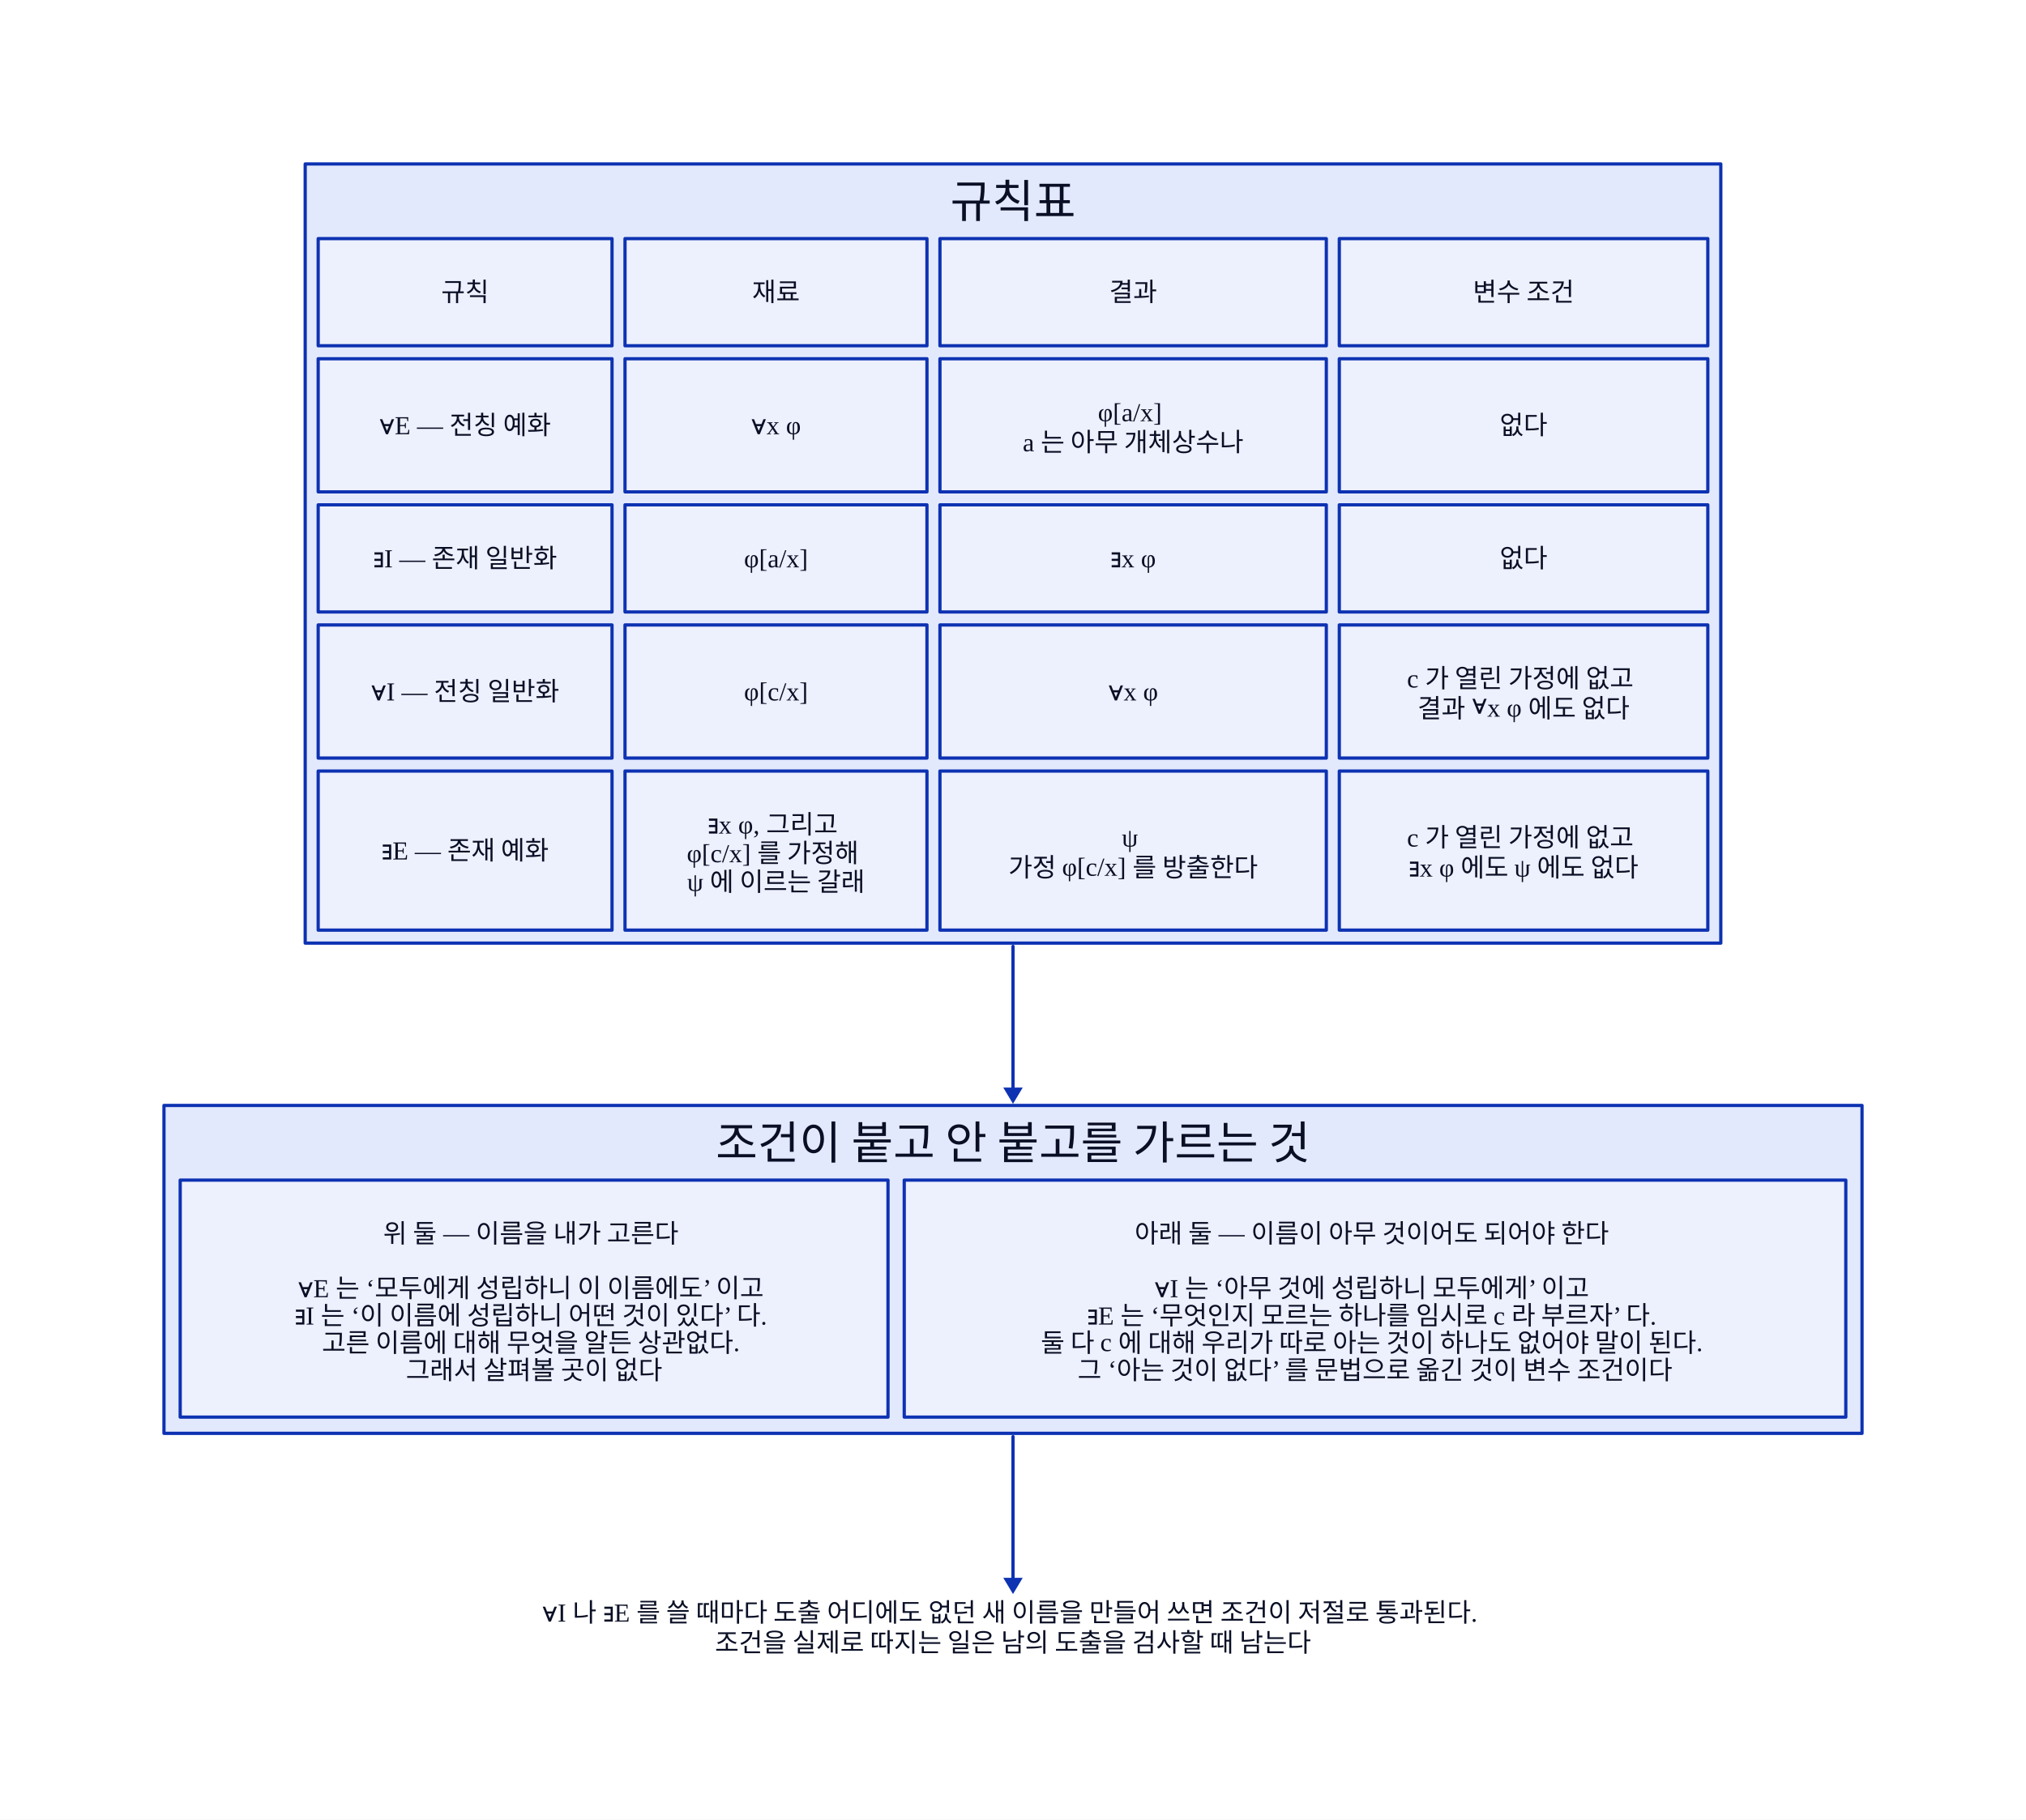
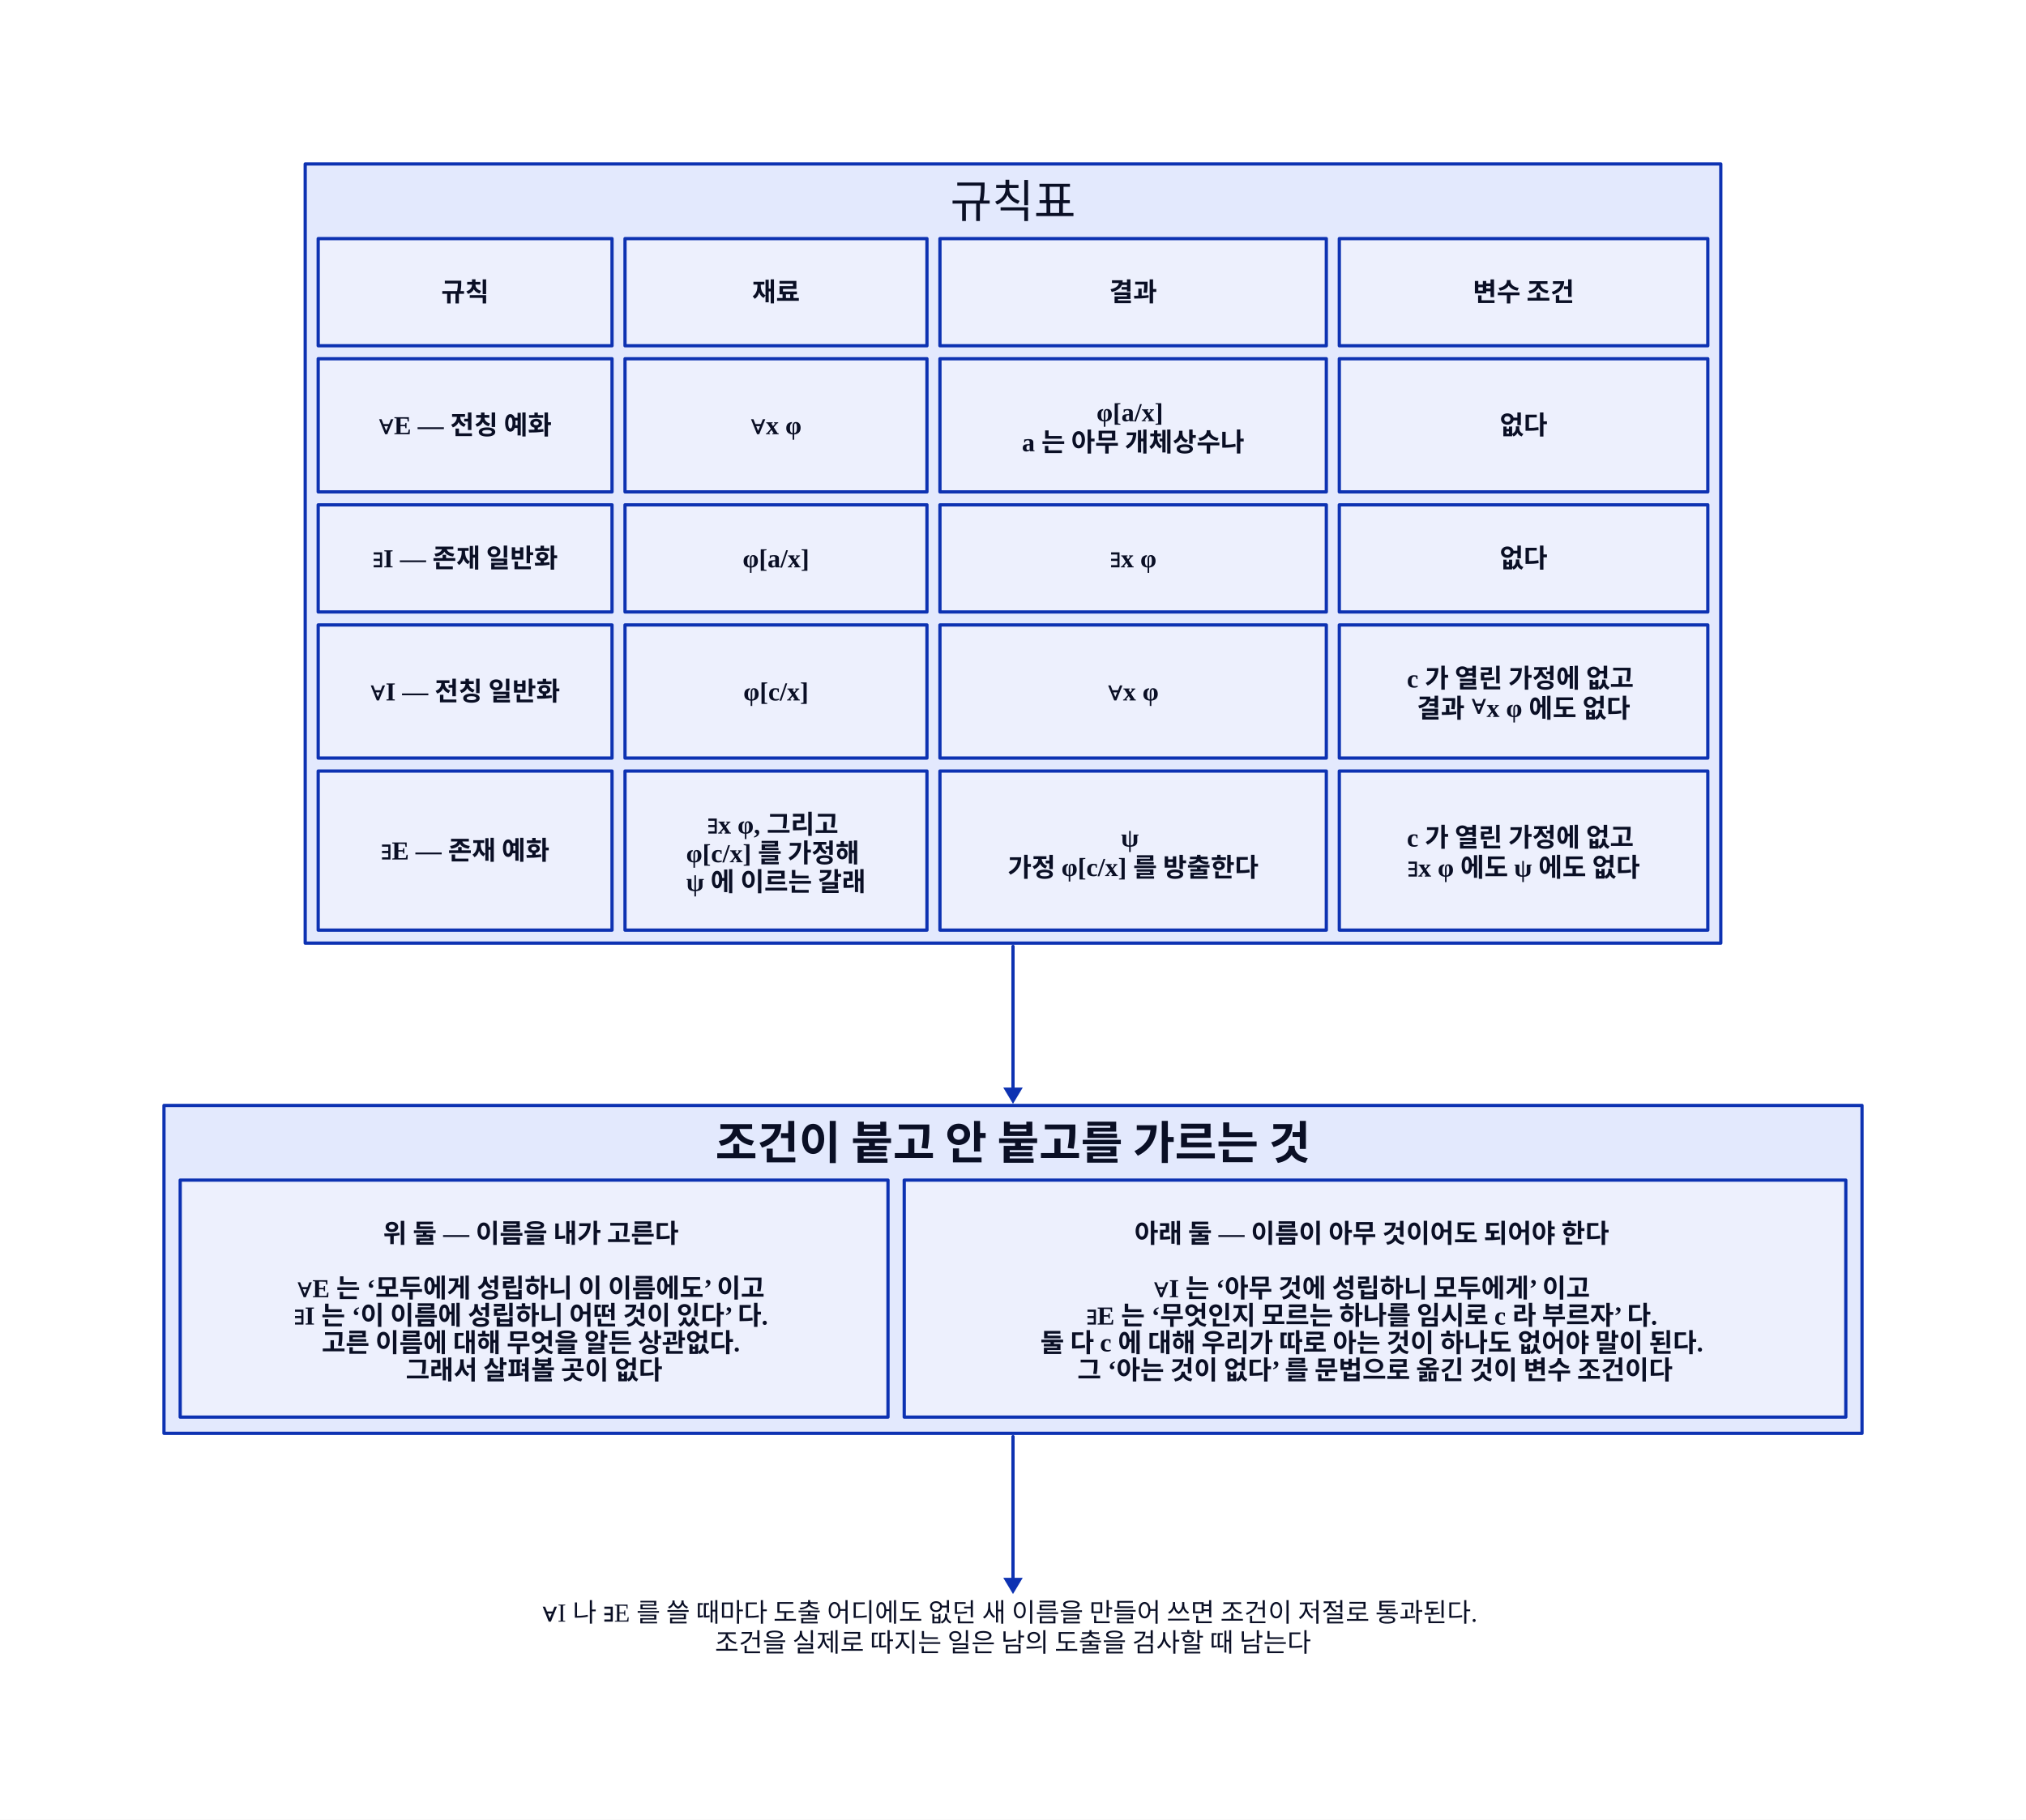
<svg xmlns="http://www.w3.org/2000/svg" width="1248" height="1121" class="d2-209203246 d2-svg" viewBox="-101 -101 1248 1121">
  <rect width="1248" height="1121" x="-101" y="-101" rx="0" style="fill:#fff" />
-   <style>.connection,.shape{stroke-linejoin:round}.shape{shape-rendering:geometricPrecision}.connection{stroke-linecap:round}.d2-209203246 .fill-N1{fill:#0a0f25}.d2-209203246 .fill-B4{fill:#e3e9fd}.d2-209203246 .fill-B5{fill:#edf0fd}.d2-209203246 .stroke-B1{stroke:#0d32b2}.s0{stroke-width:2}.s1{text-anchor:middle;font-size:28px}.s2{text-anchor:middle;font-size:16px}</style>
+   <style>.d2-209203246 .text-bold{font-weight:700}.connection,.shape{stroke-linejoin:round}.shape{shape-rendering:geometricPrecision}.connection{stroke-linecap:round}.d2-209203246 .fill-N1{fill:#0a0f25}.d2-209203246 .fill-B4{fill:#e3e9fd}.d2-209203246 .fill-B5{fill:#edf0fd}.d2-209203246 .stroke-B1{stroke:#0d32b2}.s0{stroke-width:2}.s1{text-anchor:middle;font-size:28px}.s2{text-anchor:middle;font-size:16px}</style>
  <g>
    <g class="shape">
      <path d="M87 0h872v480H87z" class="stroke-B1 fill-B4 s0" />
    </g>
    <text x="523" y="33" class="fill-N1 s1">규칙표</text>
  </g>
  <g>
    <g class="shape">
      <path d="M0 580h1046v202H0z" class="stroke-B1 fill-B4 s0" />
    </g>
    <text x="523" y="613" class="text-bold fill-N1 s1">조건이 붙고 안 붙고를 가르는 것</text>
  </g>
  <text x="523" y="898" class="fill-N1 s2">
    <tspan x="523" dy="0">∀I 나 ∃E 를 쓸 때마다 도출 어디에도 없던 새 이름을 만들어 쓰면 조건이 저절로 통과된다.</tspan>
    <tspan x="523" dy="18.5">조건을 실제로 따지는 일은 남의 도출을 검사할 때 남는다</tspan>
  </text>
  <g>
    <g class="shape">
      <path d="M95 46h181v66H95z" class="stroke-B1 fill-B5 s0" />
    </g>
    <text x="185.5" y="84.5" class="text-bold fill-N1 s2">규칙</text>
  </g>
  <g>
    <g class="shape">
      <path d="M284 46h186v66H284z" class="stroke-B1 fill-B5 s0" />
    </g>
    <text x="377" y="84.5" class="text-bold fill-N1 s2">재료</text>
  </g>
  <g>
    <g class="shape">
      <path d="M478 46h238v66H478z" class="stroke-B1 fill-B5 s0" />
    </g>
    <text x="597" y="84.5" class="text-bold fill-N1 s2">결과</text>
  </g>
  <g>
    <g class="shape">
      <path d="M724 46h227v66H724z" class="stroke-B1 fill-B5 s0" />
    </g>
    <text x="837.5" y="84.5" class="text-bold fill-N1 s2">변수 조건</text>
  </g>
  <g>
    <g class="shape">
      <path d="M95 120h181v82H95z" class="stroke-B1 fill-B5 s0" />
    </g>
    <text x="185.5" y="166.5" class="text-bold fill-N1 s2">∀E — 전칭 예화</text>
  </g>
  <g>
    <g class="shape">
      <path d="M284 120h186v82H284z" class="stroke-B1 fill-B5 s0" />
    </g>
    <text x="377" y="166.5" class="text-bold fill-N1 s2">∀x φ</text>
  </g>
  <g>
    <g class="shape">
      <path d="M478 120h238v82H478z" class="stroke-B1 fill-B5 s0" />
    </g>
    <text x="597" y="158.5" class="text-bold fill-N1 s2">
      <tspan x="597" dy="0">φ[a/x]</tspan>
      <tspan x="597" dy="18.5">a 는 아무 개체상수나</tspan>
    </text>
  </g>
  <g>
    <g class="shape">
      <path d="M724 120h227v82H724z" class="stroke-B1 fill-B5 s0" />
    </g>
    <text x="837.5" y="166.5" class="text-bold fill-N1 s2">없다</text>
  </g>
  <g>
    <g class="shape">
      <path d="M95 210h181v66H95z" class="stroke-B1 fill-B5 s0" />
    </g>
    <text x="185.5" y="248.5" class="text-bold fill-N1 s2">∃I — 존재 일반화</text>
  </g>
  <g>
    <g class="shape">
      <path d="M284 210h186v66H284z" class="stroke-B1 fill-B5 s0" />
    </g>
    <text x="377" y="248.5" class="text-bold fill-N1 s2">φ[a/x]</text>
  </g>
  <g>
    <g class="shape">
      <path d="M478 210h238v66H478z" class="stroke-B1 fill-B5 s0" />
    </g>
    <text x="597" y="248.5" class="text-bold fill-N1 s2">∃x φ</text>
  </g>
  <g>
    <g class="shape">
      <path d="M724 210h227v66H724z" class="stroke-B1 fill-B5 s0" />
    </g>
    <text x="837.5" y="248.5" class="text-bold fill-N1 s2">없다</text>
  </g>
  <g>
    <g class="shape">
      <path d="M95 284h181v82H95z" class="stroke-B1 fill-B5 s0" />
    </g>
    <text x="185.5" y="330.5" class="text-bold fill-N1 s2">∀I — 전칭 일반화</text>
  </g>
  <g>
    <g class="shape">
      <path d="M284 284h186v82H284z" class="stroke-B1 fill-B5 s0" />
    </g>
    <text x="377" y="330.5" class="text-bold fill-N1 s2">φ[c/x]</text>
  </g>
  <g>
    <g class="shape">
      <path d="M478 284h238v82H478z" class="stroke-B1 fill-B5 s0" />
    </g>
    <text x="597" y="330.5" class="text-bold fill-N1 s2">∀x φ</text>
  </g>
  <g>
    <g class="shape">
      <path d="M724 284h227v82H724z" class="stroke-B1 fill-B5 s0" />
    </g>
    <text x="837.5" y="322.5" class="text-bold fill-N1 s2">
      <tspan x="837.5" dy="0">c 가 열린 가정에 없고</tspan>
      <tspan x="837.5" dy="18.5">결과 ∀x φ 에도 없다</tspan>
    </text>
  </g>
  <g>
    <g class="shape">
      <path d="M95 374h181v98H95z" class="stroke-B1 fill-B5 s0" />
    </g>
    <text x="185.5" y="428.5" class="text-bold fill-N1 s2">∃E — 존재 예화</text>
  </g>
  <g>
    <g class="shape">
      <path d="M284 374h186v98H284z" class="stroke-B1 fill-B5 s0" />
    </g>
    <text x="377" y="412.5" class="text-bold fill-N1 s2">
      <tspan x="377" dy="0">∃x φ, 그리고</tspan>
      <tspan x="377" dy="17.667">φ[c/x] 를 가정해</tspan>
      <tspan x="377" dy="17.667">ψ 에 이르는 갈래</tspan>
    </text>
  </g>
  <g>
    <g class="shape">
      <path d="M478 374h238v98H478z" class="stroke-B1 fill-B5 s0" />
    </g>
    <text x="597" y="420.5" class="text-bold fill-N1 s2">
      <tspan x="597" dy="0">ψ</tspan>
      <tspan x="597" dy="18.5">가정 φ[c/x] 를 방출한다</tspan>
    </text>
  </g>
  <g>
    <g class="shape">
      <path d="M724 374h227v98H724z" class="stroke-B1 fill-B5 s0" />
    </g>
    <text x="837.5" y="420.5" class="text-bold fill-N1 s2">
      <tspan x="837.5" dy="0">c 가 열린 가정에 없고</tspan>
      <tspan x="837.5" dy="18.5">∃x φ 에도 ψ 에도 없다</tspan>
    </text>
  </g>
  <g>
    <g class="shape">
      <path d="M10 626h436v146H10z" class="stroke-B1 fill-B5 s0" />
    </g>
    <text x="228" y="664.5" class="text-bold fill-N1 s2">
      <tspan x="228" dy="0">위 둘 — 이름을 내가 고른다</tspan>
      <tspan x="228" dy="16.833"> </tspan>
      <tspan x="228" dy="16.833">∀E 는 ‘모두에게 성립하니 이 이름에도’ 이고</tspan>
      <tspan x="228" dy="16.833">∃I 는 ‘이 이름에 성립하니 어떤 것이 있다’ 다.</tspan>
      <tspan x="228" dy="16.833">고른 이름에 대해 무엇을 알든 상관없다.</tspan>
      <tspan x="228" dy="16.833">그래서 살펴볼 곳이 없다</tspan>
    </text>
  </g>
  <g>
    <g class="shape">
      <path d="M456 626h580v146H456z" class="stroke-B1 fill-B5 s0" />
    </g>
    <text x="746" y="664.5" class="text-bold fill-N1 s2">
      <tspan x="746" dy="0">아래 둘 — 이름이 아무 것이어도 되어야 한다</tspan>
      <tspan x="746" dy="16.833"> </tspan>
      <tspan x="746" dy="16.833">∀I 는 ‘아무 것에 성립하니 모두에게’ 이고</tspan>
      <tspan x="746" dy="16.833">∃E 는 ‘무엇인지 모르는 하나를 임시로 c 라 부르자’ 다.</tspan>
      <tspan x="746" dy="16.833">둘 다 c 에 대해 우리가 따로 아는 것이 하나도 없어야 말이 된다.</tspan>
      <tspan x="746" dy="16.833">그 ‘아는 것이 없다’ 를 문법으로 옮긴 것이 변수 조건이다</tspan>
    </text>
  </g>
  <marker id="mk-d2-209203246-3488378134" markerHeight="12" markerUnits="userSpaceOnUse" markerWidth="10" orient="auto" refX="7" refY="6" viewBox="0 0 10 12">
    <path stroke-width="2" d="m0 0 10 6-10 6z" class="connection" style="fill:#0d32b2" />
  </marker>
  <path fill="none" marker-end="url(#mk-d2-209203246-3488378134)" d="M523 482v94" class="connection stroke-B1 s0" mask="url(#d2-209203246)" />
  <path fill="none" marker-end="url(#mk-d2-209203246-3488378134)" d="M523 784v94" class="connection stroke-B1 s0" mask="url(#d2-209203246)" />
  <mask id="d2-209203246" width="1248" height="1121" x="-101" y="-101" maskUnits="userSpaceOnUse">
    <path fill="#fff" d="M-101-101h1248v1121H-101z" />
  </mask>
</svg>
